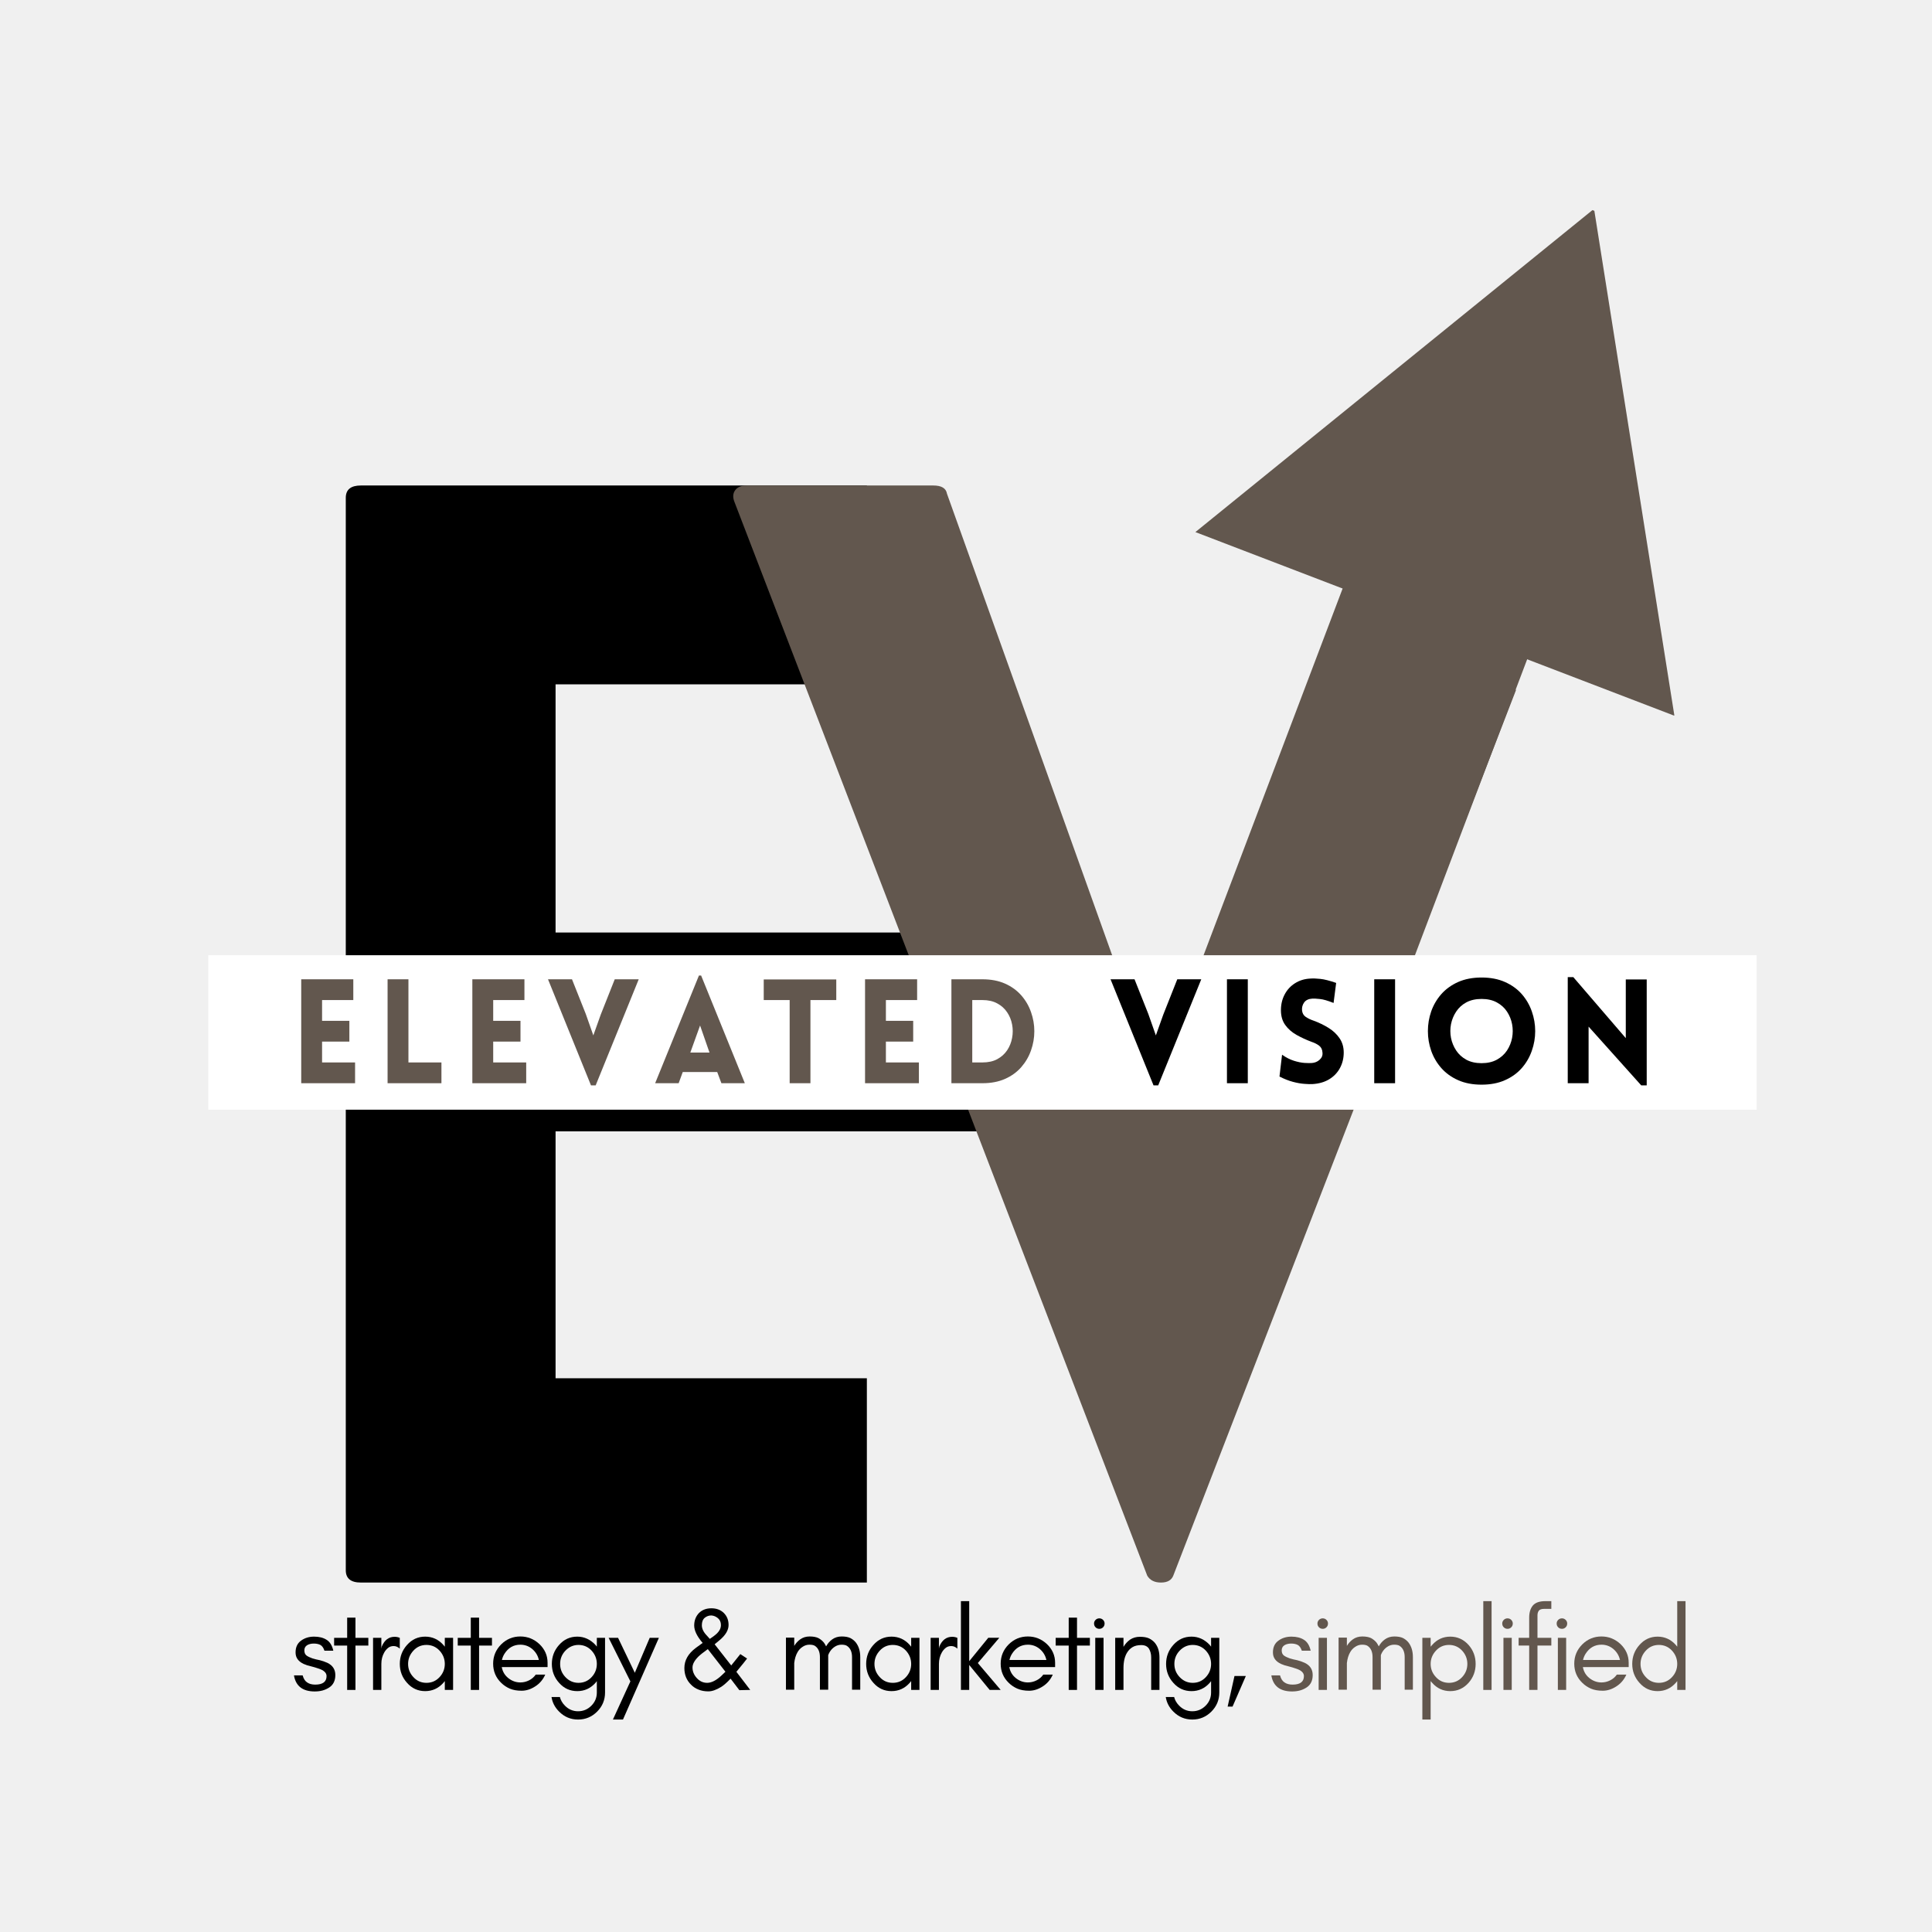
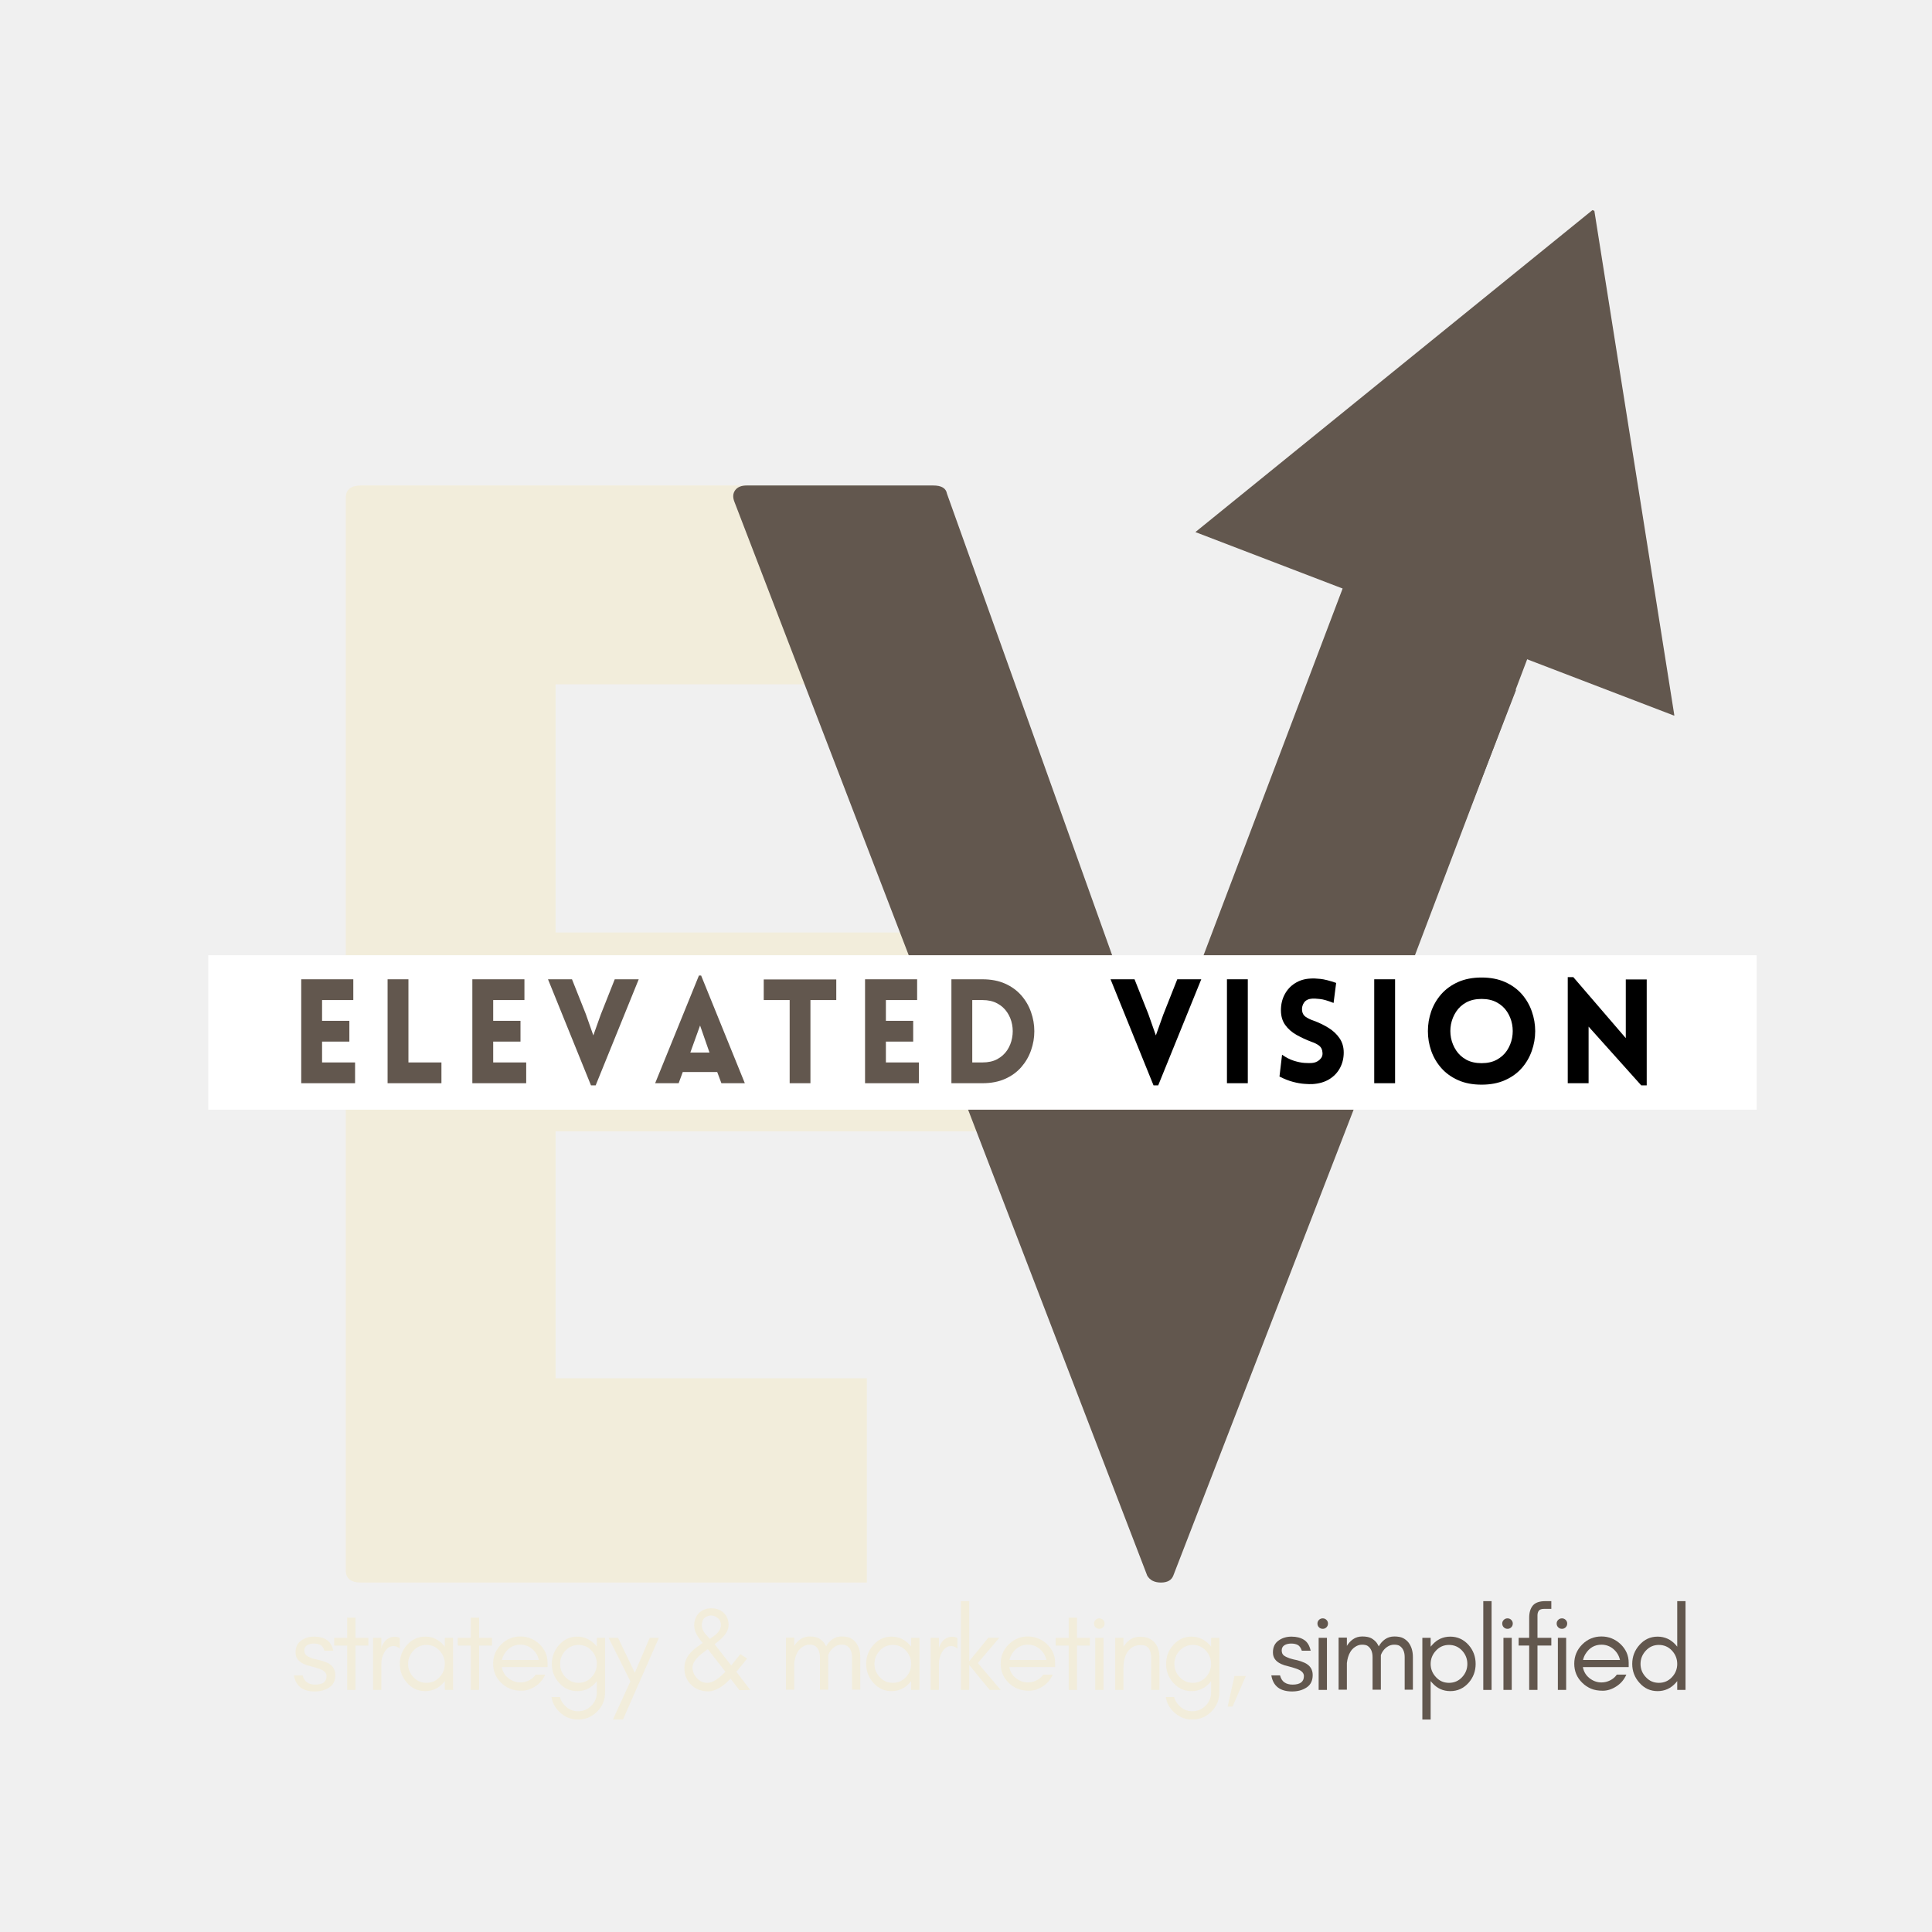
<svg xmlns="http://www.w3.org/2000/svg" width="500" zoomAndPan="magnify" viewBox="0 0 375 375" height="500" preserveAspectRatio="xMidYMid meet" version="1.0">
  <defs>
    <g />
    <clipPath id="3ca8487482">
      <path d="M 164 99 L 257 99 L 257 198 L 164 198 Z M 164 99 " clip-rule="nonzero" />
    </clipPath>
    <clipPath id="6653dec88d">
      <path d="M 164.199 162.445 L 222.363 9.062 L 315.488 44.375 L 257.324 197.758 Z M 164.199 162.445 " clip-rule="nonzero" />
    </clipPath>
    <clipPath id="2a9045f135">
      <path d="M 122.18 273.266 L 222.402 8.953 L 315.527 44.266 L 215.305 308.578 Z M 122.18 273.266 " clip-rule="nonzero" />
    </clipPath>
    <clipPath id="acefec4cf7">
      <path d="M 192 26 L 285 26 L 285 125 L 192 125 Z M 192 26 " clip-rule="nonzero" />
    </clipPath>
    <clipPath id="304a4274a5">
      <path d="M 164.199 162.445 L 222.363 9.062 L 315.488 44.375 L 257.324 197.758 Z M 164.199 162.445 " clip-rule="nonzero" />
    </clipPath>
    <clipPath id="8625f0135e">
      <path d="M 122.18 273.266 L 222.402 8.953 L 315.527 44.266 L 215.305 308.578 Z M 122.18 273.266 " clip-rule="nonzero" />
    </clipPath>
    <clipPath id="798bf0393b">
      <path d="M 25 0.641 L 161 0.641 L 161 320.078 L 25 320.078 Z M 25 0.641 " clip-rule="nonzero" />
    </clipPath>
    <clipPath id="1a78ce660f">
      <rect x="0" width="136" y="0" height="321" />
    </clipPath>
    <clipPath id="dc82f68100">
      <path d="M 99 0.641 L 263 0.641 L 263 320.078 L 99 320.078 Z M 99 0.641 " clip-rule="nonzero" />
    </clipPath>
    <clipPath id="1abc4fe584">
      <rect x="0" width="164" y="0" height="321" />
    </clipPath>
    <clipPath id="5271cf92f8">
      <path d="M 0.426 171.41 L 300.977 171.41 L 300.977 201.395 L 0.426 201.395 Z M 0.426 171.41 " clip-rule="nonzero" />
    </clipPath>
    <clipPath id="f21fa3dc03">
      <path d="M 0.426 0.41 L 300.977 0.41 L 300.977 30.395 L 0.426 30.395 Z M 0.426 0.41 " clip-rule="nonzero" />
    </clipPath>
    <clipPath id="b56b4fd3de">
      <rect x="0" width="301" y="0" height="31" />
    </clipPath>
    <clipPath id="101dfb9f8d">
      <rect x="0" width="270" y="0" height="30" />
    </clipPath>
    <clipPath id="8f2d2912b0">
      <rect x="0" width="316" y="0" height="321" />
    </clipPath>
  </defs>
  <g transform="matrix(1, 0, 0, 1, 40, 14)">
    <g clip-path="url(#8f2d2912b0)">
      <g clip-path="url(#3ca8487482)">
        <g clip-path="url(#6653dec88d)">
          <g clip-path="url(#2a9045f135)">
            <path fill="#62574e" d="M 150.863 284.145 L 220.883 99.492 L 256.754 113.094 L 186.734 297.746 Z M 150.863 284.145 " fill-opacity="1" fill-rule="nonzero" />
          </g>
        </g>
      </g>
      <g clip-path="url(#acefec4cf7)">
        <g clip-path="url(#304a4274a5)">
          <g clip-path="url(#8625f0135e)">
            <path fill="#62574e" d="M 285 124.926 L 192.023 89.277 L 269.402 26.531 Z M 285 124.926 " fill-opacity="1" fill-rule="evenodd" />
          </g>
        </g>
      </g>
      <g clip-path="url(#798bf0393b)">
        <g transform="matrix(1, 0, 0, 1, 25, 0)">
          <g clip-path="url(#1a78ce660f)">
-             <g fill="#000000" fill-opacity="1">
+             <g fill="#F2EDDB" fill-opacity="1">
              <g transform="translate(2.117029, 293.1715)">
                <g>
                  <path d="M 101.141 -39.656 L 101.141 0 L 2.922 0 C 0.973 0 0 -0.797 0 -2.391 L 0 -210.547 C 0 -212.141 0.973 -212.938 2.922 -212.938 L 101.141 -212.938 L 101.141 -174.344 L 40.719 -174.344 L 40.719 -126.172 L 124.297 -126.172 C 126.254 -126.172 127.234 -125.367 127.234 -123.766 L 127.234 -89.969 C 127.234 -88.375 126.254 -87.578 124.297 -87.578 L 40.719 -87.578 L 40.719 -39.656 Z M 101.141 -39.656 " />
                </g>
              </g>
            </g>
          </g>
        </g>
      </g>
      <g clip-path="url(#dc82f68100)">
        <g transform="matrix(1, 0, 0, 1, 99, 0)">
          <g clip-path="url(#1abc4fe584)">
            <g fill="#62574e" fill-opacity="1">
              <g transform="translate(3.290894, 293.1715)">
                <g>
                  <path d="M 111 -173.281 L 151.984 -173.281 L 85.438 -1.328 C 85.082 -0.441 84.285 0 83.047 0 C 81.805 0 80.922 -0.441 80.391 -1.328 L 0.266 -209.75 C -0.086 -210.633 -0.047 -211.383 0.391 -212 C 0.836 -212.625 1.594 -212.938 2.656 -212.938 L 38.859 -212.938 C 40.453 -212.938 41.336 -212.406 41.516 -211.344 L 83.047 -95.297 Z M 111 -173.281 " />
                </g>
              </g>
            </g>
          </g>
        </g>
      </g>
      <g clip-path="url(#5271cf92f8)">
        <g transform="matrix(1, 0, 0, 1, 0, 171)">
          <g clip-path="url(#b56b4fd3de)">
            <g clip-path="url(#f21fa3dc03)">
              <path fill="#ffffff" d="M 0.426 0.41 L 300.957 0.41 L 300.957 30.395 L 0.426 30.395 Z M 0.426 0.41 " fill-opacity="1" fill-rule="nonzero" />
            </g>
          </g>
        </g>
      </g>
      <g transform="matrix(1, 0, 0, 1, 16, 174)">
        <g clip-path="url(#101dfb9f8d)">
          <g fill="#62574e" fill-opacity="1">
            <g transform="translate(0.216991, 22.25138)">
              <g>
                <path d="M 12.703 0 L 2.25 0 L 2.25 -20.172 L 12.359 -20.172 L 12.359 -16.141 L 6.297 -16.141 L 6.297 -12.109 L 11.594 -12.109 L 11.594 -8.078 L 6.297 -8.078 L 6.297 -4.031 L 12.703 -4.031 Z M 12.703 0 " />
              </g>
            </g>
          </g>
          <g fill="#62574e" fill-opacity="1">
            <g transform="translate(16.97991, 22.25138)">
              <g>
                <path d="M 2.25 -20.172 L 6.297 -20.172 L 6.297 -4.031 L 12.703 -4.031 L 12.703 0 L 2.25 0 Z M 2.25 -20.172 " />
              </g>
            </g>
          </g>
          <g fill="#62574e" fill-opacity="1">
            <g transform="translate(33.43241, 22.25138)">
              <g>
                <path d="M 12.703 0 L 2.25 0 L 2.25 -20.172 L 12.359 -20.172 L 12.359 -16.141 L 6.297 -16.141 L 6.297 -12.109 L 11.594 -12.109 L 11.594 -8.078 L 6.297 -8.078 L 6.297 -4.031 L 12.703 -4.031 Z M 12.703 0 " />
              </g>
            </g>
          </g>
          <g fill="#62574e" fill-opacity="1">
            <g transform="translate(50.19533, 22.25138)">
              <g>
                <path d="M 8.516 0.422 L 0.172 -20.172 L 4.828 -20.172 L 7.5 -13.453 L 8.969 -9.281 L 10.406 -13.312 L 13.125 -20.172 L 17.781 -20.172 L 9.422 0.422 Z M 8.516 0.422 " />
              </g>
            </g>
          </g>
          <g fill="#62574e" fill-opacity="1">
            <g transform="translate(70.71142, 22.25138)">
              <g>
                <path d="M 0.453 0 L 8.953 -20.906 L 9.375 -20.906 L 17.859 0 L 13.312 0 L 12.5 -2.172 L 5.812 -2.172 L 5.016 0 Z M 7.281 -5.953 L 11 -5.953 L 9.172 -11.203 Z M 7.281 -5.953 " />
              </g>
            </g>
          </g>
          <g fill="#62574e" fill-opacity="1">
            <g transform="translate(91.67902, 22.25138)">
              <g>
                <path d="M 9.625 0 L 5.594 0 L 5.594 -16.141 L 0.562 -16.141 L 0.562 -20.141 L 14.641 -20.141 L 14.641 -16.141 L 9.625 -16.141 Z M 9.625 0 " />
              </g>
            </g>
          </g>
          <g fill="#62574e" fill-opacity="1">
            <g transform="translate(109.6554, 22.25138)">
              <g>
                <path d="M 12.703 0 L 2.25 0 L 2.25 -20.172 L 12.359 -20.172 L 12.359 -16.141 L 6.297 -16.141 L 6.297 -12.109 L 11.594 -12.109 L 11.594 -8.078 L 6.297 -8.078 L 6.297 -4.031 L 12.703 -4.031 Z M 12.703 0 " />
              </g>
            </g>
          </g>
          <g fill="#62574e" fill-opacity="1">
            <g transform="translate(126.4183, 22.25138)">
              <g>
                <path d="M 8.266 -20.172 C 9.941 -20.172 11.41 -19.891 12.672 -19.328 C 13.93 -18.766 14.977 -18.004 15.812 -17.047 C 16.656 -16.086 17.285 -15.004 17.703 -13.797 C 18.129 -12.598 18.344 -11.363 18.344 -10.094 C 18.344 -8.82 18.129 -7.582 17.703 -6.375 C 17.285 -5.176 16.656 -4.094 15.812 -3.125 C 14.977 -2.164 13.93 -1.406 12.672 -0.844 C 11.41 -0.281 9.941 0 8.266 0 L 2.25 0 L 2.25 -20.172 Z M 8.266 -16.141 L 6.297 -16.141 L 6.297 -4.031 L 8.266 -4.031 C 9.398 -4.031 10.363 -4.242 11.156 -4.672 C 11.957 -5.109 12.598 -5.688 13.078 -6.406 C 13.555 -7.133 13.875 -7.93 14.031 -8.797 C 14.195 -9.672 14.195 -10.535 14.031 -11.391 C 13.875 -12.242 13.555 -13.031 13.078 -13.75 C 12.598 -14.477 11.957 -15.055 11.156 -15.484 C 10.363 -15.922 9.398 -16.141 8.266 -16.141 Z M 8.266 -16.141 " />
              </g>
            </g>
          </g>
          <g fill="#000000" fill-opacity="1">
            <g transform="translate(148.8291, 22.25138)">
              <g />
            </g>
          </g>
          <g fill="#000000" fill-opacity="1">
            <g transform="translate(159.3838, 22.25138)">
              <g>
                <path d="M 8.516 0.422 L 0.172 -20.172 L 4.828 -20.172 L 7.5 -13.453 L 8.969 -9.281 L 10.406 -13.312 L 13.125 -20.172 L 17.781 -20.172 L 9.422 0.422 Z M 8.516 0.422 " />
              </g>
            </g>
          </g>
          <g fill="#000000" fill-opacity="1">
            <g transform="translate(179.8999, 22.25138)">
              <g>
                <path d="M 6.297 0 L 2.25 0 L 2.25 -20.172 L 6.297 -20.172 Z M 6.297 0 " />
              </g>
            </g>
          </g>
          <g fill="#000000" fill-opacity="1">
            <g transform="translate(191.0189, 22.25138)">
              <g>
                <path d="M 1.328 -1.297 L 1.828 -5.531 C 2.598 -4.988 3.363 -4.598 4.125 -4.359 C 4.895 -4.117 5.586 -3.977 6.203 -3.938 C 6.828 -3.906 7.289 -3.898 7.594 -3.922 C 8.195 -3.961 8.707 -4.176 9.125 -4.562 C 9.551 -4.945 9.734 -5.41 9.672 -5.953 C 9.641 -6.535 9.426 -6.977 9.031 -7.281 C 8.633 -7.582 8.156 -7.828 7.594 -8.016 C 6.539 -8.41 5.555 -8.863 4.641 -9.375 C 3.723 -9.895 2.988 -10.539 2.438 -11.312 C 1.883 -12.082 1.609 -13.035 1.609 -14.172 C 1.609 -15.297 1.848 -16.312 2.328 -17.219 C 2.805 -18.133 3.477 -18.863 4.344 -19.406 C 5.207 -19.957 6.195 -20.258 7.312 -20.312 C 7.832 -20.352 8.473 -20.332 9.234 -20.25 C 10.004 -20.176 11.035 -19.914 12.328 -19.469 L 11.828 -15.578 C 10.711 -16.023 9.828 -16.281 9.172 -16.344 C 8.516 -16.414 8.023 -16.441 7.703 -16.422 C 6.984 -16.379 6.457 -16.133 6.125 -15.688 C 5.801 -15.238 5.66 -14.734 5.703 -14.172 C 5.754 -13.598 5.992 -13.164 6.422 -12.875 C 6.859 -12.582 7.367 -12.336 7.953 -12.141 C 9.004 -11.754 9.973 -11.285 10.859 -10.734 C 11.742 -10.18 12.453 -9.516 12.984 -8.734 C 13.523 -7.953 13.797 -7.023 13.797 -5.953 C 13.797 -4.848 13.551 -3.844 13.062 -2.938 C 12.57 -2.031 11.867 -1.301 10.953 -0.75 C 10.047 -0.207 8.961 0.098 7.703 0.172 C 7.328 0.191 6.812 0.176 6.156 0.125 C 5.508 0.082 4.77 -0.047 3.938 -0.266 C 3.113 -0.484 2.242 -0.828 1.328 -1.297 Z M 1.328 -1.297 " />
              </g>
            </g>
          </g>
          <g fill="#000000" fill-opacity="1">
            <g transform="translate(208.4873, 22.25138)">
              <g>
                <path d="M 6.297 0 L 2.25 0 L 2.25 -20.172 L 6.297 -20.172 Z M 6.297 0 " />
              </g>
            </g>
          </g>
          <g fill="#000000" fill-opacity="1">
            <g transform="translate(219.6064, 22.25138)">
              <g>
                <path d="M 11.969 0.281 C 10.238 0.281 8.719 -0.008 7.406 -0.594 C 6.102 -1.176 5.016 -1.961 4.141 -2.953 C 3.273 -3.941 2.625 -5.055 2.188 -6.297 C 1.758 -7.535 1.547 -8.805 1.547 -10.109 C 1.547 -11.422 1.758 -12.695 2.188 -13.938 C 2.625 -15.176 3.273 -16.289 4.141 -17.281 C 5.016 -18.27 6.102 -19.055 7.406 -19.641 C 8.719 -20.223 10.238 -20.516 11.969 -20.516 C 13.695 -20.516 15.211 -20.223 16.516 -19.641 C 17.828 -19.055 18.914 -18.27 19.781 -17.281 C 20.645 -16.289 21.289 -15.176 21.719 -13.938 C 22.156 -12.695 22.375 -11.422 22.375 -10.109 C 22.375 -8.805 22.156 -7.535 21.719 -6.297 C 21.289 -5.055 20.645 -3.941 19.781 -2.953 C 18.914 -1.961 17.828 -1.176 16.516 -0.594 C 15.211 -0.008 13.695 0.281 11.969 0.281 Z M 11.969 -3.891 C 13.113 -3.891 14.098 -4.113 14.922 -4.562 C 15.754 -5.02 16.414 -5.617 16.906 -6.359 C 17.395 -7.109 17.723 -7.922 17.891 -8.797 C 18.055 -9.68 18.055 -10.566 17.891 -11.453 C 17.723 -12.336 17.395 -13.148 16.906 -13.891 C 16.414 -14.641 15.754 -15.238 14.922 -15.688 C 14.098 -16.133 13.113 -16.359 11.969 -16.359 C 10.82 -16.359 9.832 -16.133 9 -15.688 C 8.176 -15.238 7.52 -14.641 7.031 -13.891 C 6.539 -13.148 6.207 -12.336 6.031 -11.453 C 5.863 -10.566 5.863 -9.68 6.031 -8.797 C 6.207 -7.922 6.539 -7.109 7.031 -6.359 C 7.52 -5.617 8.176 -5.02 9 -4.562 C 9.832 -4.113 10.82 -3.891 11.969 -3.891 Z M 11.969 -3.891 " />
              </g>
            </g>
          </g>
          <g fill="#000000" fill-opacity="1">
            <g transform="translate(246.0486, 22.25138)">
              <g>
                <path d="M 6.297 -10.984 L 6.297 0 L 2.25 0 L 2.25 -20.594 L 3.328 -20.594 L 13.516 -8.75 L 13.516 -20.141 L 17.578 -20.141 L 17.578 0.422 L 16.516 0.422 Z M 6.297 -10.984 " />
              </g>
            </g>
          </g>
        </g>
      </g>
-       <g fill="#000000" fill-opacity="1">
+       <g fill="#F2EDDB" fill-opacity="1">
        <g transform="translate(16.43177, 314.0134)">
          <g>
            <path d="M 3.188 -1.453 C 3.594 -1.172 4.113 -1.031 4.75 -1.031 C 6.219 -1.031 6.953 -1.582 6.953 -2.688 C 6.953 -3.332 6.426 -3.82 5.375 -4.156 C 4.926 -4.312 4.453 -4.453 3.953 -4.578 C 3.43 -4.691 2.945 -4.848 2.5 -5.047 C 1.977 -5.297 1.586 -5.602 1.328 -5.969 C 1.066 -6.332 0.938 -6.77 0.938 -7.281 C 0.938 -8.289 1.289 -9.051 2 -9.562 C 2.707 -10.082 3.551 -10.344 4.531 -10.344 C 5.508 -10.344 6.316 -10.141 6.953 -9.734 C 7.598 -9.336 8.035 -8.629 8.266 -7.609 L 6.547 -7.609 C 6.359 -8.172 6.094 -8.547 5.75 -8.734 C 5.406 -8.91 4.984 -9 4.484 -9 C 3.973 -9 3.539 -8.895 3.188 -8.688 C 2.82 -8.457 2.641 -8.117 2.641 -7.672 C 2.641 -7.211 2.789 -6.875 3.094 -6.656 C 3.383 -6.457 3.754 -6.281 4.203 -6.125 C 4.648 -5.988 5.133 -5.867 5.656 -5.766 C 6.156 -5.641 6.633 -5.473 7.094 -5.266 C 8.133 -4.773 8.656 -3.984 8.656 -2.891 C 8.656 -1.805 8.266 -1.004 7.484 -0.484 C 7.086 -0.223 6.648 -0.023 6.172 0.109 C 5.711 0.234 5.207 0.297 4.656 0.297 C 2.32 0.297 0.977 -0.742 0.625 -2.828 L 2.312 -2.828 C 2.488 -2.172 2.781 -1.711 3.188 -1.453 Z M 3.188 -1.453 " />
          </g>
        </g>
      </g>
-       <g fill="#000000" fill-opacity="1">
+       <g fill="#F2EDDB" fill-opacity="1">
        <g transform="translate(24.39989, 314.0134)">
          <g>
            <path d="M 0.453 -8.609 L 0.453 -10.109 L 2.984 -10.109 L 2.984 -14.031 L 4.594 -14.031 L 4.594 -10.109 L 7.094 -10.109 L 7.094 -8.609 L 4.594 -8.609 L 4.594 0 L 2.984 0 L 2.984 -8.609 Z M 0.453 -8.609 " />
          </g>
        </g>
      </g>
-       <g fill="#000000" fill-opacity="1">
+       <g fill="#F2EDDB" fill-opacity="1">
        <g transform="translate(30.69156, 314.0134)">
          <g>
            <path d="M 6.906 -8.016 C 6.539 -8.348 6.145 -8.516 5.719 -8.516 C 5.301 -8.516 4.945 -8.398 4.656 -8.172 C 4.352 -7.93 4.102 -7.641 3.906 -7.297 C 3.52 -6.629 3.328 -5.879 3.328 -5.047 L 3.328 0 L 1.719 0 L 1.719 -10.109 L 3.328 -10.109 L 3.328 -8.016 L 3.406 -8.422 C 3.938 -9.68 4.77 -10.312 5.906 -10.312 C 6.258 -10.312 6.594 -10.242 6.906 -10.109 Z M 6.906 -8.016 " />
          </g>
        </g>
      </g>
-       <g fill="#000000" fill-opacity="1">
+       <g fill="#F2EDDB" fill-opacity="1">
        <g transform="translate(36.56985, 314.0134)">
          <g>
            <path d="M 9.766 -5.047 C 9.766 -6.023 9.426 -6.883 8.75 -7.625 C 8.062 -8.363 7.211 -8.734 6.203 -8.734 C 5.191 -8.734 4.348 -8.363 3.672 -7.625 C 2.984 -6.883 2.641 -6.023 2.641 -5.047 C 2.641 -4.066 2.984 -3.211 3.672 -2.484 C 4.348 -1.742 5.191 -1.375 6.203 -1.375 C 7.211 -1.375 8.062 -1.742 8.75 -2.484 C 9.426 -3.211 9.766 -4.066 9.766 -5.047 Z M 11.375 0 L 9.766 0 L 9.766 -1.719 C 9.672 -1.594 9.578 -1.477 9.484 -1.375 C 8.523 -0.301 7.348 0.234 5.953 0.234 C 4.555 0.234 3.383 -0.301 2.438 -1.375 C 1.5 -2.414 1.031 -3.641 1.031 -5.047 C 1.031 -6.461 1.5 -7.691 2.438 -8.734 C 3.383 -9.805 4.555 -10.344 5.953 -10.344 C 7.348 -10.344 8.523 -9.805 9.484 -8.734 C 9.578 -8.617 9.672 -8.504 9.766 -8.391 L 9.766 -10.109 L 11.375 -10.109 Z M 11.375 0 " />
          </g>
        </g>
      </g>
-       <g fill="#000000" fill-opacity="1">
+       <g fill="#F2EDDB" fill-opacity="1">
        <g transform="translate(48.39614, 314.0134)">
          <g>
            <path d="M 0.453 -8.609 L 0.453 -10.109 L 2.984 -10.109 L 2.984 -14.031 L 4.594 -14.031 L 4.594 -10.109 L 7.094 -10.109 L 7.094 -8.609 L 4.594 -8.609 L 4.594 0 L 2.984 0 L 2.984 -8.609 Z M 0.453 -8.609 " />
          </g>
        </g>
      </g>
-       <g fill="#000000" fill-opacity="1">
+       <g fill="#F2EDDB" fill-opacity="1">
        <g transform="translate(54.68781, 314.0134)">
          <g>
            <path d="M 11.594 -5.281 L 11.594 -4.438 L 2.703 -4.438 C 2.859 -3.562 3.281 -2.848 3.969 -2.297 C 4.676 -1.734 5.457 -1.453 6.312 -1.453 C 6.895 -1.453 7.457 -1.586 8 -1.859 C 8.52 -2.117 8.953 -2.488 9.297 -2.969 L 11.141 -2.969 C 10.711 -2 10.066 -1.238 9.203 -0.688 C 8.336 -0.125 7.457 0.156 6.562 0.156 C 5.664 0.156 4.898 0.02 4.266 -0.25 C 3.629 -0.531 3.07 -0.906 2.594 -1.375 C 1.551 -2.383 1.031 -3.625 1.031 -5.094 C 1.031 -6.551 1.551 -7.801 2.594 -8.844 C 3.625 -9.863 4.863 -10.375 6.312 -10.375 C 7.719 -10.375 8.953 -9.879 10.016 -8.891 C 11.066 -7.879 11.594 -6.676 11.594 -5.281 Z M 9.906 -5.812 C 9.719 -6.664 9.285 -7.379 8.609 -7.953 C 7.941 -8.504 7.176 -8.781 6.312 -8.781 C 5 -8.781 3.969 -8.188 3.219 -7 C 2.988 -6.633 2.828 -6.238 2.734 -5.812 Z M 9.906 -5.812 " />
          </g>
        </g>
      </g>
-       <g fill="#000000" fill-opacity="1">
+       <g fill="#F2EDDB" fill-opacity="1">
        <g transform="translate(65.93997, 314.0134)">
          <g>
            <path d="M 9.906 -5.047 C 9.906 -6.023 9.566 -6.883 8.891 -7.625 C 8.203 -8.363 7.352 -8.734 6.344 -8.734 C 5.363 -8.734 4.52 -8.363 3.812 -7.625 C 3.125 -6.906 2.781 -6.047 2.781 -5.047 C 2.781 -4.055 3.125 -3.203 3.812 -2.484 C 4.52 -1.742 5.363 -1.375 6.344 -1.375 C 7.352 -1.375 8.203 -1.742 8.891 -2.484 C 9.566 -3.211 9.906 -4.066 9.906 -5.047 Z M 2.734 1.375 C 2.891 2 3.219 2.562 3.719 3.062 C 4.426 3.781 5.273 4.141 6.266 4.141 C 7.266 4.141 8.125 3.781 8.844 3.062 C 9.551 2.352 9.906 1.5 9.906 0.5 L 9.906 -1.703 C 9.82 -1.586 9.734 -1.477 9.641 -1.375 C 8.68 -0.301 7.504 0.234 6.109 0.234 C 4.703 0.234 3.523 -0.301 2.578 -1.375 C 1.641 -2.414 1.172 -3.641 1.172 -5.047 C 1.172 -6.461 1.641 -7.691 2.578 -8.734 C 3.523 -9.805 4.703 -10.344 6.109 -10.344 C 7.453 -10.344 8.629 -9.805 9.641 -8.734 C 9.734 -8.617 9.82 -8.508 9.906 -8.406 L 9.906 -10.109 L 11.5 -10.109 L 11.5 0.5 C 11.5 1.945 10.988 3.18 9.969 4.203 C 8.938 5.234 7.703 5.75 6.266 5.75 C 4.828 5.75 3.598 5.234 2.578 4.203 C 1.766 3.391 1.273 2.445 1.109 1.375 Z M 2.734 1.375 " />
          </g>
        </g>
      </g>
-       <g fill="#000000" fill-opacity="1">
+       <g fill="#F2EDDB" fill-opacity="1">
        <g transform="translate(77.90405, 314.0134)">
          <g>
            <path d="M 3.016 5.75 L 1.062 5.75 L 4.453 -1.656 L 0.234 -10.109 L 2.062 -10.109 L 5.312 -3.328 L 8.203 -10.109 L 9.984 -10.109 Z M 3.016 5.75 " />
          </g>
        </g>
      </g>
-       <g fill="#000000" fill-opacity="1">
+       <g fill="#F2EDDB" fill-opacity="1">
        <g transform="translate(86.40038, 314.0134)">
          <g />
        </g>
      </g>
-       <g fill="#000000" fill-opacity="1">
+       <g fill="#F2EDDB" fill-opacity="1">
        <g transform="translate(91.33709, 314.0134)">
          <g>
            <path d="M 6.047 -7.922 C 5.148 -7.273 4.535 -6.785 4.203 -6.453 C 3.453 -5.703 3.078 -5.004 3.078 -4.359 C 3.078 -3.598 3.359 -2.91 3.922 -2.297 C 4.473 -1.68 5.141 -1.375 5.922 -1.375 C 6.766 -1.375 7.703 -1.859 8.734 -2.828 C 8.992 -3.066 9.238 -3.301 9.469 -3.531 Z M 5.906 -10.5 C 6.082 -10.301 6.258 -10.102 6.438 -9.906 C 6.664 -10.07 6.91 -10.242 7.172 -10.422 C 7.41 -10.598 7.641 -10.789 7.859 -11 C 8.348 -11.488 8.594 -12.02 8.594 -12.594 C 8.594 -13.156 8.398 -13.598 8.016 -13.922 C 7.629 -14.242 7.207 -14.422 6.75 -14.453 C 6.281 -14.461 5.852 -14.316 5.469 -14.016 C 5.082 -13.703 4.891 -13.211 4.891 -12.547 C 4.891 -11.867 5.227 -11.188 5.906 -10.5 Z M 13.672 -6.094 C 13.441 -5.77 12.75 -4.91 11.594 -3.516 L 14.281 0 L 12.172 0.047 L 10.469 -2.188 C 9.707 -1.414 9.098 -0.883 8.641 -0.594 C 7.703 -0.008 6.875 0.281 6.156 0.281 C 5.438 0.281 4.801 0.164 4.25 -0.062 C 3.688 -0.281 3.203 -0.598 2.797 -1.016 C 1.93 -1.867 1.5 -2.945 1.5 -4.25 C 1.5 -5.75 2.238 -7.051 3.719 -8.156 C 4.145 -8.457 4.586 -8.781 5.047 -9.125 C 3.953 -10.395 3.406 -11.52 3.406 -12.5 C 3.406 -13.457 3.707 -14.258 4.312 -14.906 C 4.926 -15.531 5.738 -15.844 6.75 -15.844 C 7.719 -15.844 8.516 -15.547 9.141 -14.953 C 9.766 -14.336 10.078 -13.555 10.078 -12.609 C 10.078 -11.598 9.484 -10.602 8.297 -9.625 C 7.973 -9.344 7.664 -9.086 7.375 -8.859 L 10.594 -4.75 C 10.895 -5.125 11.191 -5.492 11.484 -5.859 L 12.359 -6.953 Z M 13.672 -6.094 " />
          </g>
        </g>
      </g>
-       <g fill="#000000" fill-opacity="1">
+       <g fill="#F2EDDB" fill-opacity="1">
        <g transform="translate(105.8962, 314.0134)">
          <g />
        </g>
      </g>
-       <g fill="#000000" fill-opacity="1">
+       <g fill="#F2EDDB" fill-opacity="1">
        <g transform="translate(110.833, 314.0134)">
          <g>
            <path d="M 14.547 -0.047 L 14.547 -6.359 C 14.547 -7.398 14.211 -8.133 13.547 -8.562 C 13.316 -8.707 12.969 -8.781 12.5 -8.781 C 12.02 -8.781 11.57 -8.641 11.156 -8.359 C 10.75 -8.086 10.422 -7.734 10.172 -7.297 C 10.078 -7.129 9.992 -6.945 9.922 -6.75 C 9.922 -6.625 9.922 -6.492 9.922 -6.359 L 9.922 -0.047 L 8.312 -0.047 L 8.312 -6.359 C 8.312 -7.398 7.984 -8.133 7.328 -8.562 C 7.098 -8.707 6.742 -8.781 6.266 -8.781 C 5.797 -8.781 5.352 -8.641 4.938 -8.359 C 4.52 -8.086 4.191 -7.734 3.953 -7.297 C 3.629 -6.734 3.422 -6.039 3.328 -5.219 L 3.328 -0.047 L 1.719 -0.047 L 1.719 -10.156 L 3.328 -10.156 L 3.328 -8.547 C 3.641 -9.066 4.023 -9.488 4.484 -9.812 C 5.004 -10.188 5.613 -10.375 6.312 -10.375 C 7.02 -10.375 7.586 -10.27 8.016 -10.062 C 8.441 -9.832 8.801 -9.535 9.094 -9.172 C 9.25 -8.953 9.391 -8.711 9.516 -8.453 C 9.816 -9.004 10.211 -9.457 10.703 -9.812 C 11.223 -10.188 11.836 -10.375 12.547 -10.375 C 13.242 -10.375 13.805 -10.27 14.234 -10.062 C 14.672 -9.832 15.031 -9.535 15.312 -9.172 C 15.863 -8.441 16.141 -7.504 16.141 -6.359 L 16.141 -0.047 Z M 14.547 -0.047 " />
          </g>
        </g>
      </g>
-       <g fill="#000000" fill-opacity="1">
+       <g fill="#F2EDDB" fill-opacity="1">
        <g transform="translate(127.0915, 314.0134)">
          <g>
            <path d="M 9.766 -5.047 C 9.766 -6.023 9.426 -6.883 8.75 -7.625 C 8.062 -8.363 7.211 -8.734 6.203 -8.734 C 5.191 -8.734 4.348 -8.363 3.672 -7.625 C 2.984 -6.883 2.641 -6.023 2.641 -5.047 C 2.641 -4.066 2.984 -3.211 3.672 -2.484 C 4.348 -1.742 5.191 -1.375 6.203 -1.375 C 7.211 -1.375 8.062 -1.742 8.75 -2.484 C 9.426 -3.211 9.766 -4.066 9.766 -5.047 Z M 11.375 0 L 9.766 0 L 9.766 -1.719 C 9.672 -1.594 9.578 -1.477 9.484 -1.375 C 8.523 -0.301 7.348 0.234 5.953 0.234 C 4.555 0.234 3.383 -0.301 2.438 -1.375 C 1.5 -2.414 1.031 -3.641 1.031 -5.047 C 1.031 -6.461 1.5 -7.691 2.438 -8.734 C 3.383 -9.805 4.555 -10.344 5.953 -10.344 C 7.348 -10.344 8.523 -9.805 9.484 -8.734 C 9.578 -8.617 9.672 -8.504 9.766 -8.391 L 9.766 -10.109 L 11.375 -10.109 Z M 11.375 0 " />
          </g>
        </g>
      </g>
-       <g fill="#000000" fill-opacity="1">
+       <g fill="#F2EDDB" fill-opacity="1">
        <g transform="translate(138.9178, 314.0134)">
          <g>
            <path d="M 6.906 -8.016 C 6.539 -8.348 6.145 -8.516 5.719 -8.516 C 5.301 -8.516 4.945 -8.398 4.656 -8.172 C 4.352 -7.93 4.102 -7.641 3.906 -7.297 C 3.52 -6.629 3.328 -5.879 3.328 -5.047 L 3.328 0 L 1.719 0 L 1.719 -10.109 L 3.328 -10.109 L 3.328 -8.016 L 3.406 -8.422 C 3.938 -9.68 4.77 -10.312 5.906 -10.312 C 6.258 -10.312 6.594 -10.242 6.906 -10.109 Z M 6.906 -8.016 " />
          </g>
        </g>
      </g>
-       <g fill="#000000" fill-opacity="1">
+       <g fill="#F2EDDB" fill-opacity="1">
        <g transform="translate(144.7961, 314.0134)">
          <g>
            <path d="M 3.328 0 L 1.719 0 L 1.719 -17.234 L 3.328 -17.234 L 3.328 -5.578 L 7.031 -10.125 L 9.172 -10.125 L 5 -5.219 L 9.438 0 L 7.297 0 L 3.328 -4.844 Z M 3.328 0 " />
          </g>
        </g>
      </g>
-       <g fill="#000000" fill-opacity="1">
+       <g fill="#F2EDDB" fill-opacity="1">
        <g transform="translate(153.2006, 314.0134)">
          <g>
            <path d="M 11.594 -5.281 L 11.594 -4.438 L 2.703 -4.438 C 2.859 -3.562 3.281 -2.848 3.969 -2.297 C 4.676 -1.734 5.457 -1.453 6.312 -1.453 C 6.895 -1.453 7.457 -1.586 8 -1.859 C 8.52 -2.117 8.953 -2.488 9.297 -2.969 L 11.141 -2.969 C 10.711 -2 10.066 -1.238 9.203 -0.688 C 8.336 -0.125 7.457 0.156 6.562 0.156 C 5.664 0.156 4.898 0.02 4.266 -0.25 C 3.629 -0.531 3.07 -0.906 2.594 -1.375 C 1.551 -2.383 1.031 -3.625 1.031 -5.094 C 1.031 -6.551 1.551 -7.801 2.594 -8.844 C 3.625 -9.863 4.863 -10.375 6.312 -10.375 C 7.719 -10.375 8.953 -9.879 10.016 -8.891 C 11.066 -7.879 11.594 -6.676 11.594 -5.281 Z M 9.906 -5.812 C 9.719 -6.664 9.285 -7.379 8.609 -7.953 C 7.941 -8.504 7.176 -8.781 6.312 -8.781 C 5 -8.781 3.969 -8.188 3.219 -7 C 2.988 -6.633 2.828 -6.238 2.734 -5.812 Z M 9.906 -5.812 " />
          </g>
        </g>
      </g>
-       <g fill="#000000" fill-opacity="1">
+       <g fill="#F2EDDB" fill-opacity="1">
        <g transform="translate(164.4527, 314.0134)">
          <g>
            <path d="M 0.453 -8.609 L 0.453 -10.109 L 2.984 -10.109 L 2.984 -14.031 L 4.594 -14.031 L 4.594 -10.109 L 7.094 -10.109 L 7.094 -8.609 L 4.594 -8.609 L 4.594 0 L 2.984 0 L 2.984 -8.609 Z M 0.453 -8.609 " />
          </g>
        </g>
      </g>
-       <g fill="#000000" fill-opacity="1">
+       <g fill="#F2EDDB" fill-opacity="1">
        <g transform="translate(170.7444, 314.0134)">
          <g>
            <path d="M 3.359 -13.594 C 3.555 -13.395 3.656 -13.16 3.656 -12.891 C 3.656 -12.598 3.555 -12.352 3.359 -12.156 C 3.16 -11.957 2.922 -11.859 2.641 -11.859 C 2.348 -11.859 2.102 -11.957 1.906 -12.156 C 1.707 -12.352 1.609 -12.598 1.609 -12.891 C 1.609 -13.16 1.707 -13.395 1.906 -13.594 C 2.102 -13.789 2.348 -13.891 2.641 -13.891 C 2.922 -13.891 3.16 -13.789 3.359 -13.594 Z M 3.453 0 L 1.844 0 L 1.844 -10.109 L 3.453 -10.109 Z M 3.453 0 " />
          </g>
        </g>
      </g>
-       <g fill="#000000" fill-opacity="1">
+       <g fill="#F2EDDB" fill-opacity="1">
        <g transform="translate(174.7395, 314.0134)">
          <g>
            <path d="M 8.703 0 L 8.703 -6.312 C 8.703 -6.969 8.555 -7.535 8.266 -8.016 C 7.961 -8.473 7.469 -8.703 6.781 -8.703 C 6.094 -8.703 5.531 -8.57 5.094 -8.312 C 4.664 -8.051 4.32 -7.711 4.062 -7.297 C 3.57 -6.535 3.328 -5.508 3.328 -4.219 L 3.328 0 L 1.719 0 L 1.719 -10.109 L 3.328 -10.109 L 3.328 -8.359 C 3.66 -8.922 4.086 -9.391 4.609 -9.766 C 5.16 -10.129 5.797 -10.312 6.516 -10.312 C 7.242 -10.312 7.828 -10.211 8.266 -10.016 C 8.711 -9.797 9.086 -9.516 9.391 -9.172 C 10.004 -8.441 10.312 -7.488 10.312 -6.312 L 10.312 0 Z M 8.703 0 " />
          </g>
        </g>
      </g>
-       <g fill="#000000" fill-opacity="1">
+       <g fill="#F2EDDB" fill-opacity="1">
        <g transform="translate(185.1649, 314.0134)">
          <g>
            <path d="M 9.906 -5.047 C 9.906 -6.023 9.566 -6.883 8.891 -7.625 C 8.203 -8.363 7.352 -8.734 6.344 -8.734 C 5.363 -8.734 4.52 -8.363 3.812 -7.625 C 3.125 -6.906 2.781 -6.047 2.781 -5.047 C 2.781 -4.055 3.125 -3.203 3.812 -2.484 C 4.52 -1.742 5.363 -1.375 6.344 -1.375 C 7.352 -1.375 8.203 -1.742 8.891 -2.484 C 9.566 -3.211 9.906 -4.066 9.906 -5.047 Z M 2.734 1.375 C 2.891 2 3.219 2.562 3.719 3.062 C 4.426 3.781 5.273 4.141 6.266 4.141 C 7.266 4.141 8.125 3.781 8.844 3.062 C 9.551 2.352 9.906 1.5 9.906 0.5 L 9.906 -1.703 C 9.82 -1.586 9.734 -1.477 9.641 -1.375 C 8.68 -0.301 7.504 0.234 6.109 0.234 C 4.703 0.234 3.523 -0.301 2.578 -1.375 C 1.641 -2.414 1.172 -3.641 1.172 -5.047 C 1.172 -6.461 1.641 -7.691 2.578 -8.734 C 3.523 -9.805 4.703 -10.344 6.109 -10.344 C 7.453 -10.344 8.629 -9.805 9.641 -8.734 C 9.734 -8.617 9.82 -8.508 9.906 -8.406 L 9.906 -10.109 L 11.5 -10.109 L 11.5 0.5 C 11.5 1.945 10.988 3.18 9.969 4.203 C 8.938 5.234 7.703 5.75 6.266 5.75 C 4.828 5.75 3.598 5.234 2.578 4.203 C 1.766 3.391 1.273 2.445 1.109 1.375 Z M 2.734 1.375 " />
          </g>
        </g>
      </g>
-       <g fill="#000000" fill-opacity="1">
+       <g fill="#F2EDDB" fill-opacity="1">
        <g transform="translate(197.129, 314.0134)">
          <g>
            <path d="M 4.688 -2.703 L 2.109 3.234 L 1.156 3.234 L 2.484 -2.703 Z M 4.688 -2.703 " />
          </g>
        </g>
      </g>
-       <g fill="#000000" fill-opacity="1">
+       <g fill="#F2EDDB" fill-opacity="1">
        <g transform="translate(201.1931, 314.0134)">
          <g />
        </g>
      </g>
      <g fill="#62574e" fill-opacity="1">
        <g transform="translate(206.1378, 314.0134)">
          <g>
            <path d="M 3.188 -1.453 C 3.594 -1.172 4.113 -1.031 4.75 -1.031 C 6.219 -1.031 6.953 -1.582 6.953 -2.688 C 6.953 -3.332 6.426 -3.82 5.375 -4.156 C 4.926 -4.312 4.453 -4.453 3.953 -4.578 C 3.43 -4.691 2.945 -4.848 2.5 -5.047 C 1.977 -5.297 1.586 -5.602 1.328 -5.969 C 1.066 -6.332 0.938 -6.77 0.938 -7.281 C 0.938 -8.289 1.289 -9.051 2 -9.562 C 2.707 -10.082 3.551 -10.344 4.531 -10.344 C 5.508 -10.344 6.316 -10.141 6.953 -9.734 C 7.598 -9.336 8.035 -8.629 8.266 -7.609 L 6.547 -7.609 C 6.359 -8.172 6.094 -8.547 5.75 -8.734 C 5.406 -8.91 4.984 -9 4.484 -9 C 3.973 -9 3.539 -8.895 3.188 -8.688 C 2.82 -8.457 2.641 -8.117 2.641 -7.672 C 2.641 -7.211 2.789 -6.875 3.094 -6.656 C 3.383 -6.457 3.754 -6.281 4.203 -6.125 C 4.648 -5.988 5.133 -5.867 5.656 -5.766 C 6.156 -5.641 6.633 -5.473 7.094 -5.266 C 8.133 -4.773 8.656 -3.984 8.656 -2.891 C 8.656 -1.805 8.266 -1.004 7.484 -0.484 C 7.086 -0.223 6.648 -0.023 6.172 0.109 C 5.711 0.234 5.207 0.297 4.656 0.297 C 2.32 0.297 0.977 -0.742 0.625 -2.828 L 2.312 -2.828 C 2.488 -2.172 2.781 -1.711 3.188 -1.453 Z M 3.188 -1.453 " />
          </g>
        </g>
      </g>
      <g fill="#62574e" fill-opacity="1">
        <g transform="translate(214.1059, 314.0134)">
          <g>
            <path d="M 3.359 -13.594 C 3.555 -13.395 3.656 -13.16 3.656 -12.891 C 3.656 -12.598 3.555 -12.352 3.359 -12.156 C 3.16 -11.957 2.922 -11.859 2.641 -11.859 C 2.348 -11.859 2.102 -11.957 1.906 -12.156 C 1.707 -12.352 1.609 -12.598 1.609 -12.891 C 1.609 -13.16 1.707 -13.395 1.906 -13.594 C 2.102 -13.789 2.348 -13.891 2.641 -13.891 C 2.922 -13.891 3.16 -13.789 3.359 -13.594 Z M 3.453 0 L 1.844 0 L 1.844 -10.109 L 3.453 -10.109 Z M 3.453 0 " />
          </g>
        </g>
      </g>
      <g fill="#62574e" fill-opacity="1">
        <g transform="translate(218.1011, 314.0134)">
          <g>
            <path d="M 14.547 -0.047 L 14.547 -6.359 C 14.547 -7.398 14.211 -8.133 13.547 -8.562 C 13.316 -8.707 12.969 -8.781 12.5 -8.781 C 12.02 -8.781 11.57 -8.641 11.156 -8.359 C 10.75 -8.086 10.422 -7.734 10.172 -7.297 C 10.078 -7.129 9.992 -6.945 9.922 -6.75 C 9.922 -6.625 9.922 -6.492 9.922 -6.359 L 9.922 -0.047 L 8.312 -0.047 L 8.312 -6.359 C 8.312 -7.398 7.984 -8.133 7.328 -8.562 C 7.098 -8.707 6.742 -8.781 6.266 -8.781 C 5.797 -8.781 5.352 -8.641 4.938 -8.359 C 4.52 -8.086 4.191 -7.734 3.953 -7.297 C 3.629 -6.734 3.422 -6.039 3.328 -5.219 L 3.328 -0.047 L 1.719 -0.047 L 1.719 -10.156 L 3.328 -10.156 L 3.328 -8.547 C 3.641 -9.066 4.023 -9.488 4.484 -9.812 C 5.004 -10.188 5.613 -10.375 6.312 -10.375 C 7.02 -10.375 7.586 -10.27 8.016 -10.062 C 8.441 -9.832 8.801 -9.535 9.094 -9.172 C 9.25 -8.953 9.391 -8.711 9.516 -8.453 C 9.816 -9.004 10.211 -9.457 10.703 -9.812 C 11.223 -10.188 11.836 -10.375 12.547 -10.375 C 13.242 -10.375 13.805 -10.27 14.234 -10.062 C 14.672 -9.832 15.031 -9.535 15.312 -9.172 C 15.863 -8.441 16.141 -7.504 16.141 -6.359 L 16.141 -0.047 Z M 14.547 -0.047 " />
          </g>
        </g>
      </g>
      <g fill="#62574e" fill-opacity="1">
        <g transform="translate(234.3597, 314.0134)">
          <g>
            <path d="M 3.328 5.75 L 1.719 5.75 L 1.719 -10.109 L 3.328 -10.109 L 3.328 -8.391 C 3.422 -8.504 3.52 -8.617 3.625 -8.734 C 4.57 -9.805 5.742 -10.344 7.141 -10.344 C 8.535 -10.344 9.719 -9.805 10.688 -8.734 C 11.602 -7.691 12.062 -6.461 12.062 -5.047 C 12.062 -3.641 11.602 -2.414 10.688 -1.375 C 9.719 -0.301 8.535 0.234 7.141 0.234 C 5.742 0.234 4.57 -0.301 3.625 -1.375 C 3.52 -1.477 3.422 -1.594 3.328 -1.719 Z M 10.453 -5.047 C 10.453 -6.023 10.113 -6.883 9.438 -7.625 C 8.75 -8.363 7.898 -8.734 6.891 -8.734 C 5.879 -8.734 5.035 -8.363 4.359 -7.625 C 3.672 -6.883 3.328 -6.023 3.328 -5.047 C 3.328 -4.066 3.672 -3.211 4.359 -2.484 C 5.035 -1.742 5.879 -1.375 6.891 -1.375 C 7.898 -1.375 8.75 -1.742 9.438 -2.484 C 10.113 -3.211 10.453 -4.066 10.453 -5.047 Z M 10.453 -5.047 " />
          </g>
        </g>
      </g>
      <g fill="#62574e" fill-opacity="1">
        <g transform="translate(246.1859, 314.0134)">
          <g>
            <path d="M 3.328 0 L 1.719 0 L 1.719 -17.234 L 3.328 -17.234 Z M 3.328 0 " />
          </g>
        </g>
      </g>
      <g fill="#62574e" fill-opacity="1">
        <g transform="translate(249.9744, 314.0134)">
          <g>
            <path d="M 3.359 -13.594 C 3.555 -13.395 3.656 -13.16 3.656 -12.891 C 3.656 -12.598 3.555 -12.352 3.359 -12.156 C 3.16 -11.957 2.922 -11.859 2.641 -11.859 C 2.348 -11.859 2.102 -11.957 1.906 -12.156 C 1.707 -12.352 1.609 -12.598 1.609 -12.891 C 1.609 -13.16 1.707 -13.395 1.906 -13.594 C 2.102 -13.789 2.348 -13.891 2.641 -13.891 C 2.922 -13.891 3.16 -13.789 3.359 -13.594 Z M 3.453 0 L 1.844 0 L 1.844 -10.109 L 3.453 -10.109 Z M 3.453 0 " />
          </g>
        </g>
      </g>
      <g fill="#62574e" fill-opacity="1">
        <g transform="translate(253.9695, 314.0134)">
          <g>
            <path d="M 7.141 -15.734 L 5.766 -15.734 C 5.234 -15.734 4.879 -15.609 4.703 -15.359 C 4.535 -15.117 4.453 -14.82 4.453 -14.469 L 4.453 -10.109 L 7.141 -10.109 L 7.141 -8.609 L 4.453 -8.609 L 4.453 0 L 2.844 0 L 2.844 -8.609 L 0.797 -8.609 L 0.797 -10.109 L 2.844 -10.109 L 2.844 -14.016 C 2.844 -15.035 3.086 -15.832 3.578 -16.406 C 4.055 -16.957 4.863 -17.234 6 -17.234 L 7.141 -17.234 Z M 7.141 -15.734 " />
          </g>
        </g>
      </g>
      <g fill="#62574e" fill-opacity="1">
        <g transform="translate(260.5368, 314.0134)">
          <g>
            <path d="M 3.359 -13.594 C 3.555 -13.395 3.656 -13.16 3.656 -12.891 C 3.656 -12.598 3.555 -12.352 3.359 -12.156 C 3.16 -11.957 2.922 -11.859 2.641 -11.859 C 2.348 -11.859 2.102 -11.957 1.906 -12.156 C 1.707 -12.352 1.609 -12.598 1.609 -12.891 C 1.609 -13.16 1.707 -13.395 1.906 -13.594 C 2.102 -13.789 2.348 -13.891 2.641 -13.891 C 2.922 -13.891 3.16 -13.789 3.359 -13.594 Z M 3.453 0 L 1.844 0 L 1.844 -10.109 L 3.453 -10.109 Z M 3.453 0 " />
          </g>
        </g>
      </g>
      <g fill="#62574e" fill-opacity="1">
        <g transform="translate(264.5319, 314.0134)">
          <g>
            <path d="M 11.594 -5.281 L 11.594 -4.438 L 2.703 -4.438 C 2.859 -3.562 3.281 -2.848 3.969 -2.297 C 4.676 -1.734 5.457 -1.453 6.312 -1.453 C 6.895 -1.453 7.457 -1.586 8 -1.859 C 8.52 -2.117 8.953 -2.488 9.297 -2.969 L 11.141 -2.969 C 10.711 -2 10.066 -1.238 9.203 -0.688 C 8.336 -0.125 7.457 0.156 6.562 0.156 C 5.664 0.156 4.898 0.02 4.266 -0.25 C 3.629 -0.531 3.07 -0.906 2.594 -1.375 C 1.551 -2.383 1.031 -3.625 1.031 -5.094 C 1.031 -6.551 1.551 -7.801 2.594 -8.844 C 3.625 -9.863 4.863 -10.375 6.312 -10.375 C 7.719 -10.375 8.953 -9.879 10.016 -8.891 C 11.066 -7.879 11.594 -6.676 11.594 -5.281 Z M 9.906 -5.812 C 9.719 -6.664 9.285 -7.379 8.609 -7.953 C 7.941 -8.504 7.176 -8.781 6.312 -8.781 C 5 -8.781 3.969 -8.188 3.219 -7 C 2.988 -6.633 2.828 -6.238 2.734 -5.812 Z M 9.906 -5.812 " />
          </g>
        </g>
      </g>
      <g fill="#62574e" fill-opacity="1">
        <g transform="translate(275.7841, 314.0134)">
          <g>
            <path d="M 9.766 -5.047 C 9.766 -6.023 9.426 -6.883 8.75 -7.625 C 8.062 -8.363 7.211 -8.734 6.203 -8.734 C 5.191 -8.734 4.348 -8.363 3.672 -7.625 C 2.984 -6.883 2.641 -6.023 2.641 -5.047 C 2.641 -4.066 2.984 -3.211 3.672 -2.484 C 4.348 -1.742 5.191 -1.375 6.203 -1.375 C 7.211 -1.375 8.062 -1.742 8.75 -2.484 C 9.426 -3.211 9.766 -4.066 9.766 -5.047 Z M 11.375 0 L 9.766 0 L 9.766 -1.719 C 9.672 -1.594 9.578 -1.477 9.484 -1.375 C 8.523 -0.301 7.348 0.234 5.953 0.234 C 4.555 0.234 3.383 -0.301 2.438 -1.375 C 1.5 -2.414 1.031 -3.641 1.031 -5.047 C 1.031 -6.461 1.5 -7.691 2.438 -8.734 C 3.383 -9.805 4.555 -10.344 5.953 -10.344 C 7.348 -10.344 8.523 -9.805 9.484 -8.734 C 9.578 -8.617 9.672 -8.504 9.766 -8.391 L 9.766 -17.234 L 11.375 -17.234 Z M 11.375 0 " />
          </g>
        </g>
      </g>
    </g>
  </g>
</svg>
